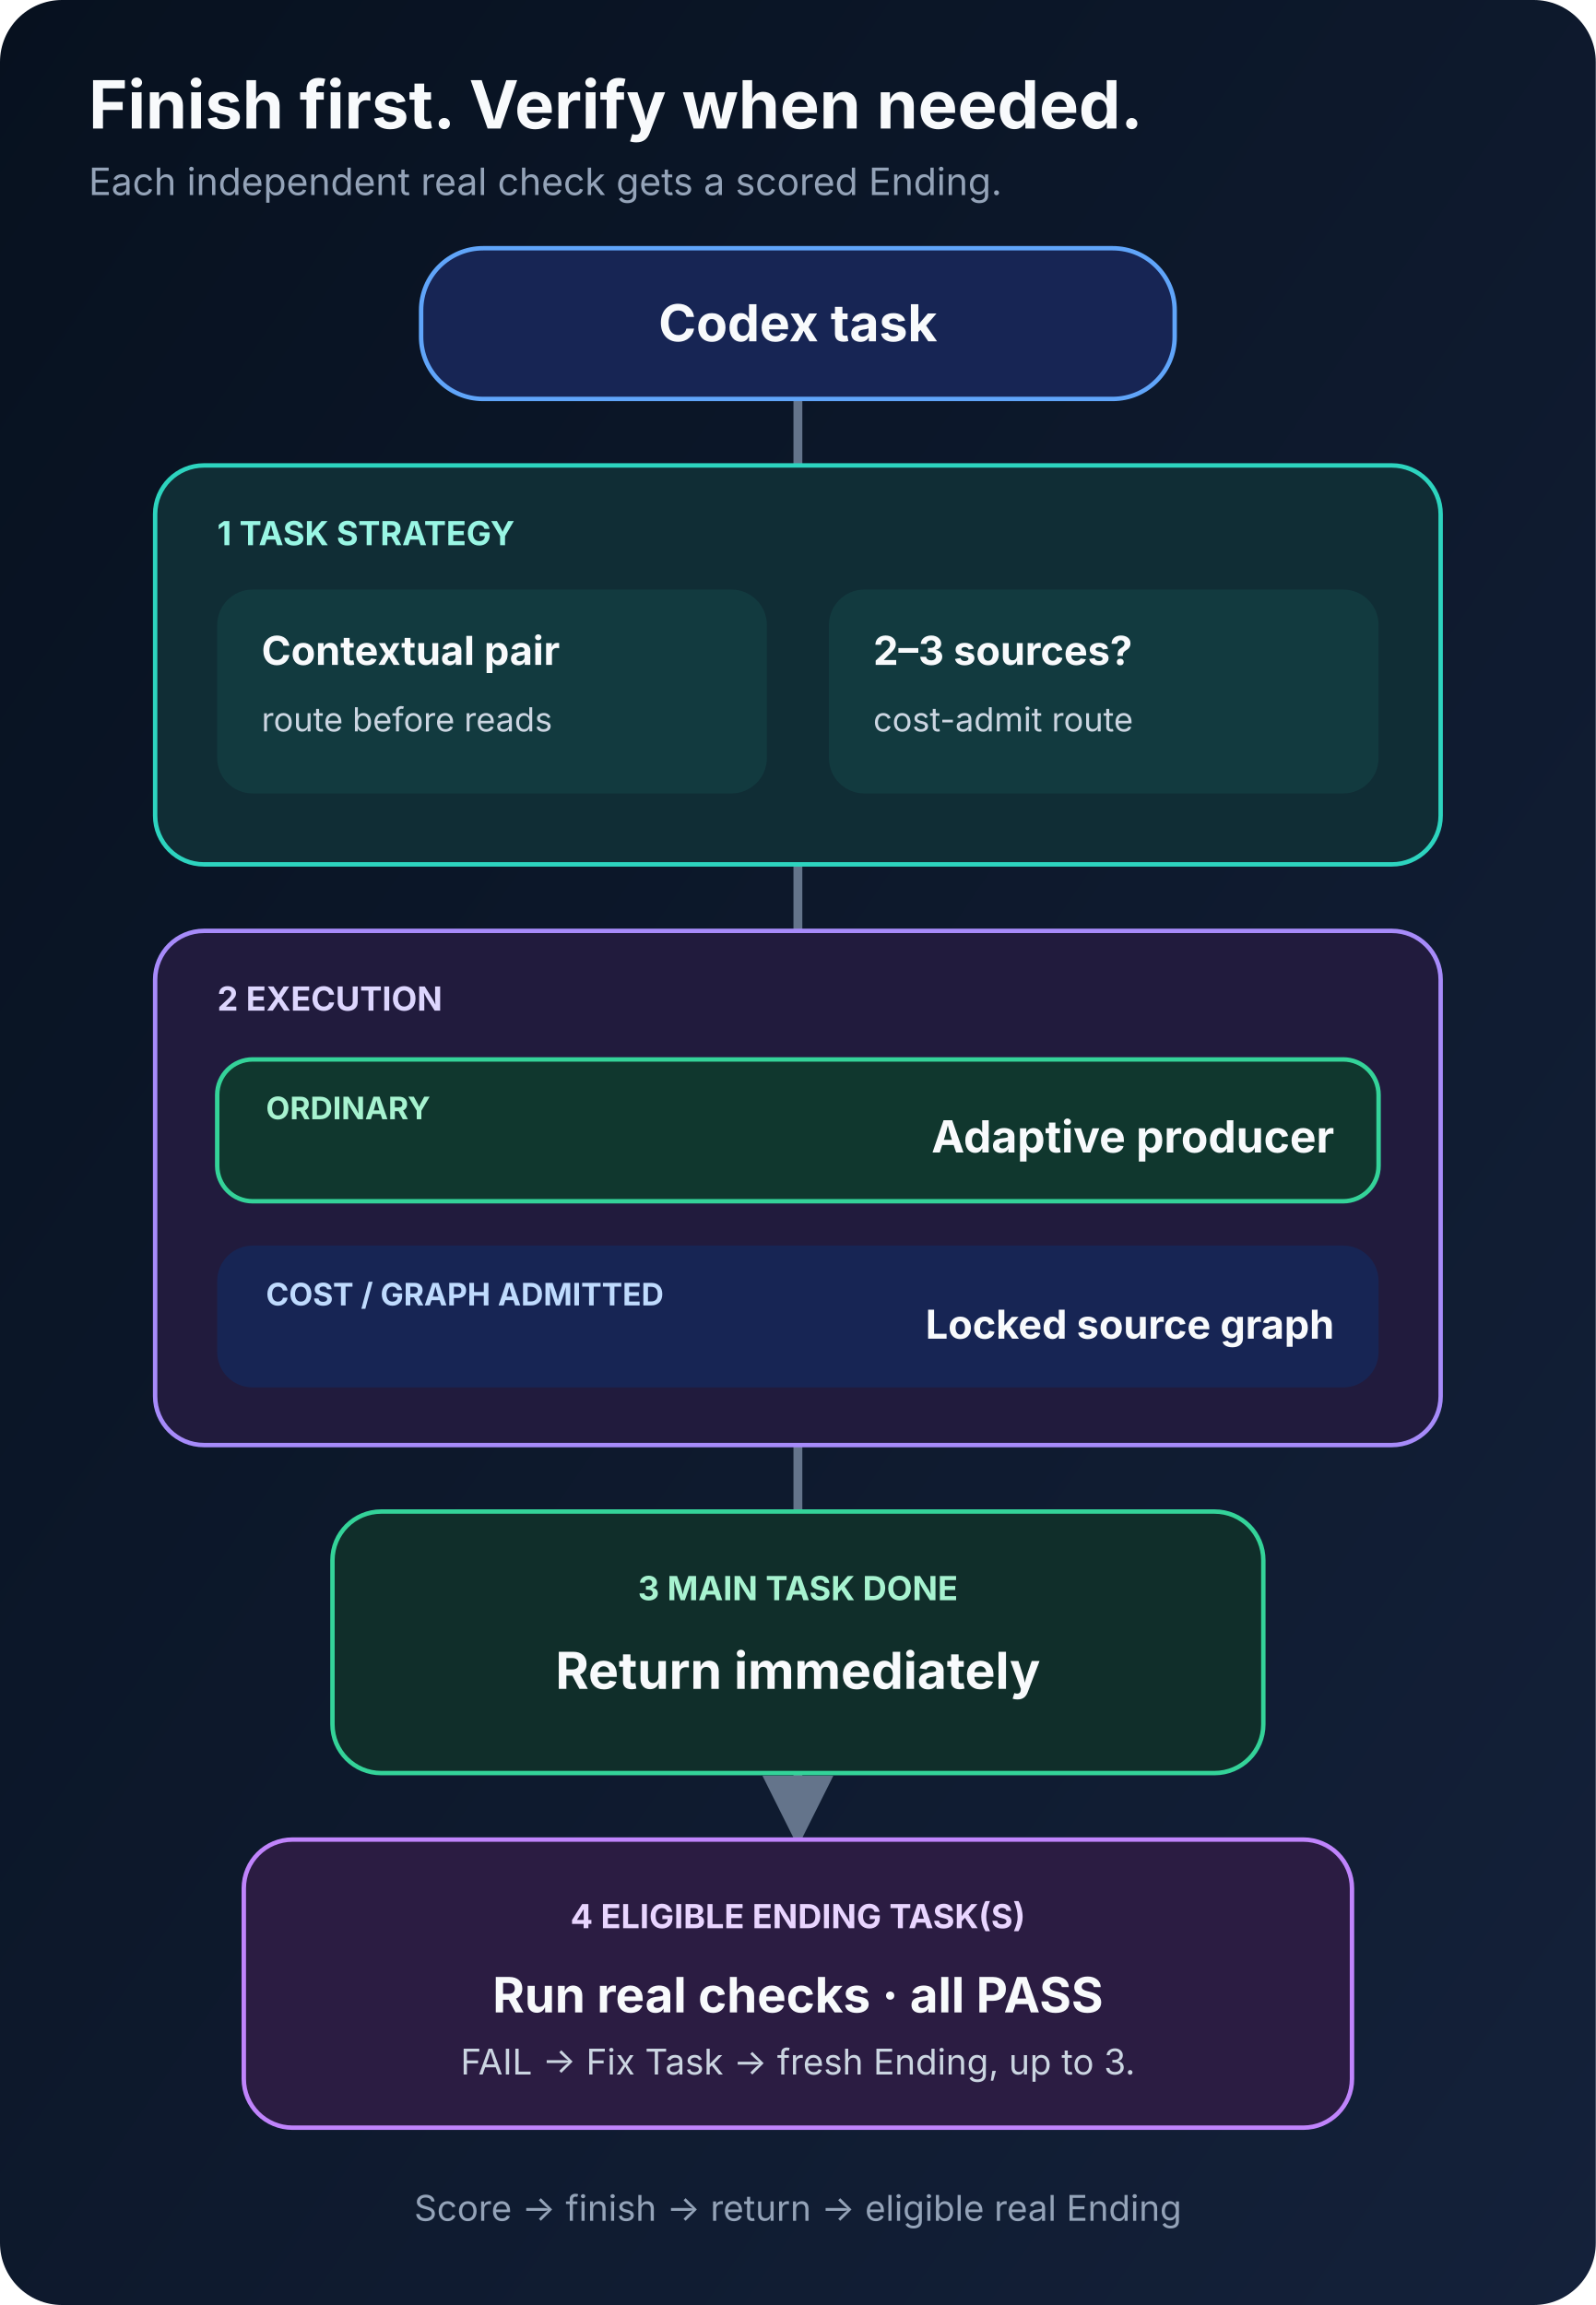
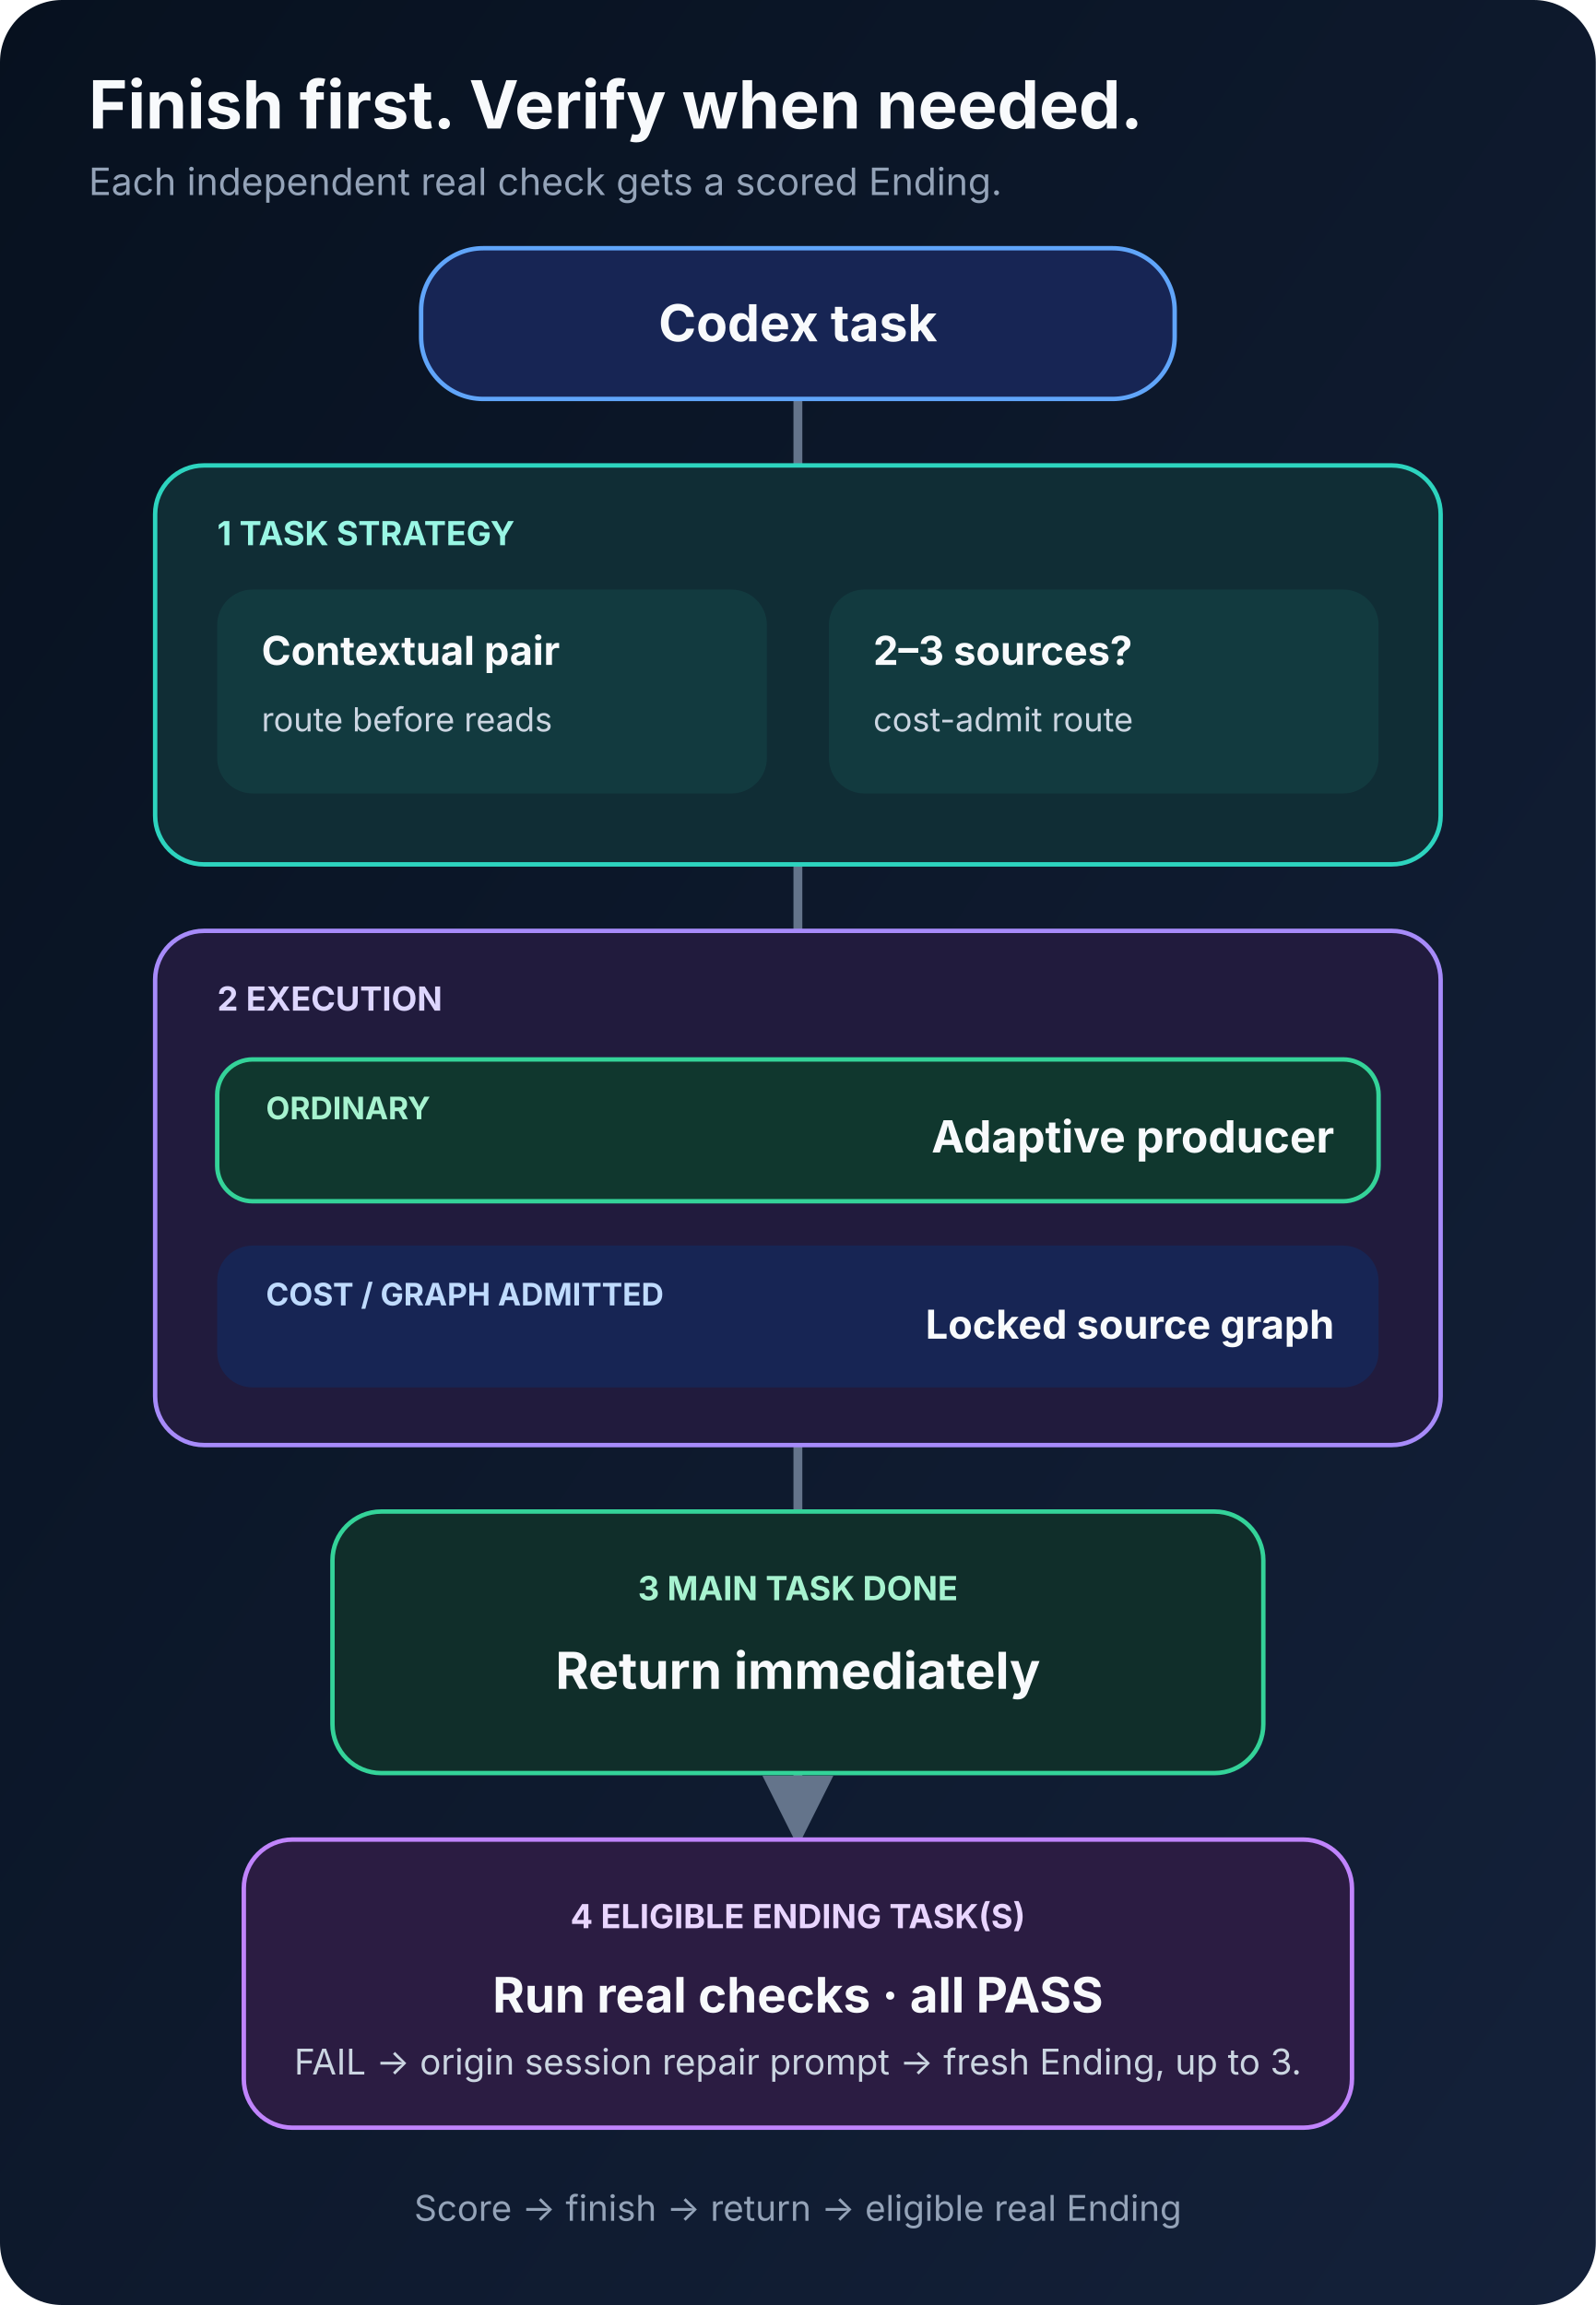
<svg xmlns="http://www.w3.org/2000/svg" width="720" height="1040" viewBox="0 0 720 1040" role="img" aria-labelledby="title desc">
  <defs>
    <linearGradient id="background" x1="0" y1="0" x2="1" y2="1">
      <stop stop-color="#07111f" />
      <stop offset="1" stop-color="#14213a" />
    </linearGradient>
    <marker id="arrow" viewBox="0 0 10 10" refX="9" refY="5" markerWidth="8" markerHeight="8" orient="auto">
      <path d="M0 0 10 5 0 10z" fill="#64748b" />
    </marker>
  </defs>
  <rect width="720" height="1040" rx="28" fill="url(#background)" />
  <text x="40" y="58" fill="#f8fafc" font-family="-apple-system,BlinkMacSystemFont,'Segoe UI',sans-serif" font-size="30" font-weight="700">Finish first. Verify when needed.</text>
  <text x="40" y="88" fill="#94a3b8" font-family="-apple-system,BlinkMacSystemFont,'Segoe UI',sans-serif" font-size="17">Each independent real check gets a scored Ending.</text>
  <path d="M360 180V210 M360 390V420 M360 652V682 M360 800V830" fill="none" stroke="#64748b" stroke-width="4" marker-end="url(#arrow)" />
  <rect x="190" y="112" width="340" height="68" rx="28" fill="#172554" stroke="#60a5fa" stroke-width="2" />
  <text x="360" y="154" text-anchor="middle" fill="#f8fafc" font-family="-apple-system,BlinkMacSystemFont,'Segoe UI',sans-serif" font-size="23" font-weight="700">Codex task</text>
  <rect x="70" y="210" width="580" height="180" rx="22" fill="#102d35" stroke="#2dd4bf" stroke-width="2" />
  <text x="98" y="246" fill="#99f6e4" font-family="-apple-system,BlinkMacSystemFont,'Segoe UI',sans-serif" font-size="15" font-weight="700">1  TASK STRATEGY</text>
  <rect x="98" y="266" width="248" height="92" rx="16" fill="#123a3f" />
  <text x="118" y="300" fill="#f8fafc" font-family="-apple-system,BlinkMacSystemFont,'Segoe UI',sans-serif" font-size="18" font-weight="700">Contextual pair</text>
  <text x="118" y="330" fill="#cbd5e1" font-family="-apple-system,BlinkMacSystemFont,'Segoe UI',sans-serif" font-size="15">route before reads</text>
  <rect x="374" y="266" width="248" height="92" rx="16" fill="#123a3f" />
  <text x="394" y="300" fill="#f8fafc" font-family="-apple-system,BlinkMacSystemFont,'Segoe UI',sans-serif" font-size="18" font-weight="700">2–3 sources?</text>
  <text x="394" y="330" fill="#cbd5e1" font-family="-apple-system,BlinkMacSystemFont,'Segoe UI',sans-serif" font-size="15">cost-admit route</text>
  <rect x="70" y="420" width="580" height="232" rx="22" fill="#211b3d" stroke="#a78bfa" stroke-width="2" />
  <text x="98" y="456" fill="#ddd6fe" font-family="-apple-system,BlinkMacSystemFont,'Segoe UI',sans-serif" font-size="15" font-weight="700">2  EXECUTION</text>
  <rect x="98" y="478" width="524" height="64" rx="16" fill="#10372e" stroke="#34d399" stroke-width="2" />
  <text x="120" y="505" fill="#a7f3d0" font-family="-apple-system,BlinkMacSystemFont,'Segoe UI',sans-serif" font-size="14" font-weight="700">ORDINARY</text>
  <text x="602" y="520" text-anchor="end" fill="#f8fafc" font-family="-apple-system,BlinkMacSystemFont,'Segoe UI',sans-serif" font-size="20" font-weight="700">Adaptive producer</text>
  <rect x="98" y="562" width="524" height="64" rx="16" fill="#172554" />
  <text x="120" y="589" fill="#bfdbfe" font-family="-apple-system,BlinkMacSystemFont,'Segoe UI',sans-serif" font-size="14" font-weight="700">COST / GRAPH ADMITTED</text>
  <text x="602" y="604" text-anchor="end" fill="#f8fafc" font-family="-apple-system,BlinkMacSystemFont,'Segoe UI',sans-serif" font-size="18" font-weight="700">Locked source graph</text>
  <rect x="150" y="682" width="420" height="118" rx="22" fill="#102e2a" stroke="#34d399" stroke-width="2" />
  <text x="360" y="722" text-anchor="middle" fill="#a7f3d0" font-family="-apple-system,BlinkMacSystemFont,'Segoe UI',sans-serif" font-size="15" font-weight="700">3  MAIN TASK DONE</text>
  <text x="360" y="762" text-anchor="middle" fill="#f8fafc" font-family="-apple-system,BlinkMacSystemFont,'Segoe UI',sans-serif" font-size="23" font-weight="700">Return immediately</text>
  <rect x="110" y="830" width="500" height="130" rx="22" fill="#2b1c42" stroke="#c084fc" stroke-width="2" />
  <text x="360" y="870" text-anchor="middle" fill="#e9d5ff" font-family="-apple-system,BlinkMacSystemFont,'Segoe UI',sans-serif" font-size="15" font-weight="700">4  ELIGIBLE ENDING TASK(S)</text>
  <text x="360" y="908" text-anchor="middle" fill="#f8fafc" font-family="-apple-system,BlinkMacSystemFont,'Segoe UI',sans-serif" font-size="22" font-weight="700">Run real checks · all PASS</text>
-   <text x="360" y="936" text-anchor="middle" fill="#cbd5e1" font-family="-apple-system,BlinkMacSystemFont,'Segoe UI',sans-serif" font-size="16">FAIL → Fix Task → fresh Ending, up to 3.</text>
+   <text x="360" y="936" text-anchor="middle" fill="#cbd5e1" font-family="-apple-system,BlinkMacSystemFont,'Segoe UI',sans-serif" font-size="16">FAIL → origin session repair prompt → fresh Ending, up to 3.</text>
  <text x="360" y="1002" text-anchor="middle" fill="#94a3b8" font-family="-apple-system,BlinkMacSystemFont,'Segoe UI',sans-serif" font-size="16">Score → finish → return → eligible real Ending</text>
</svg>
